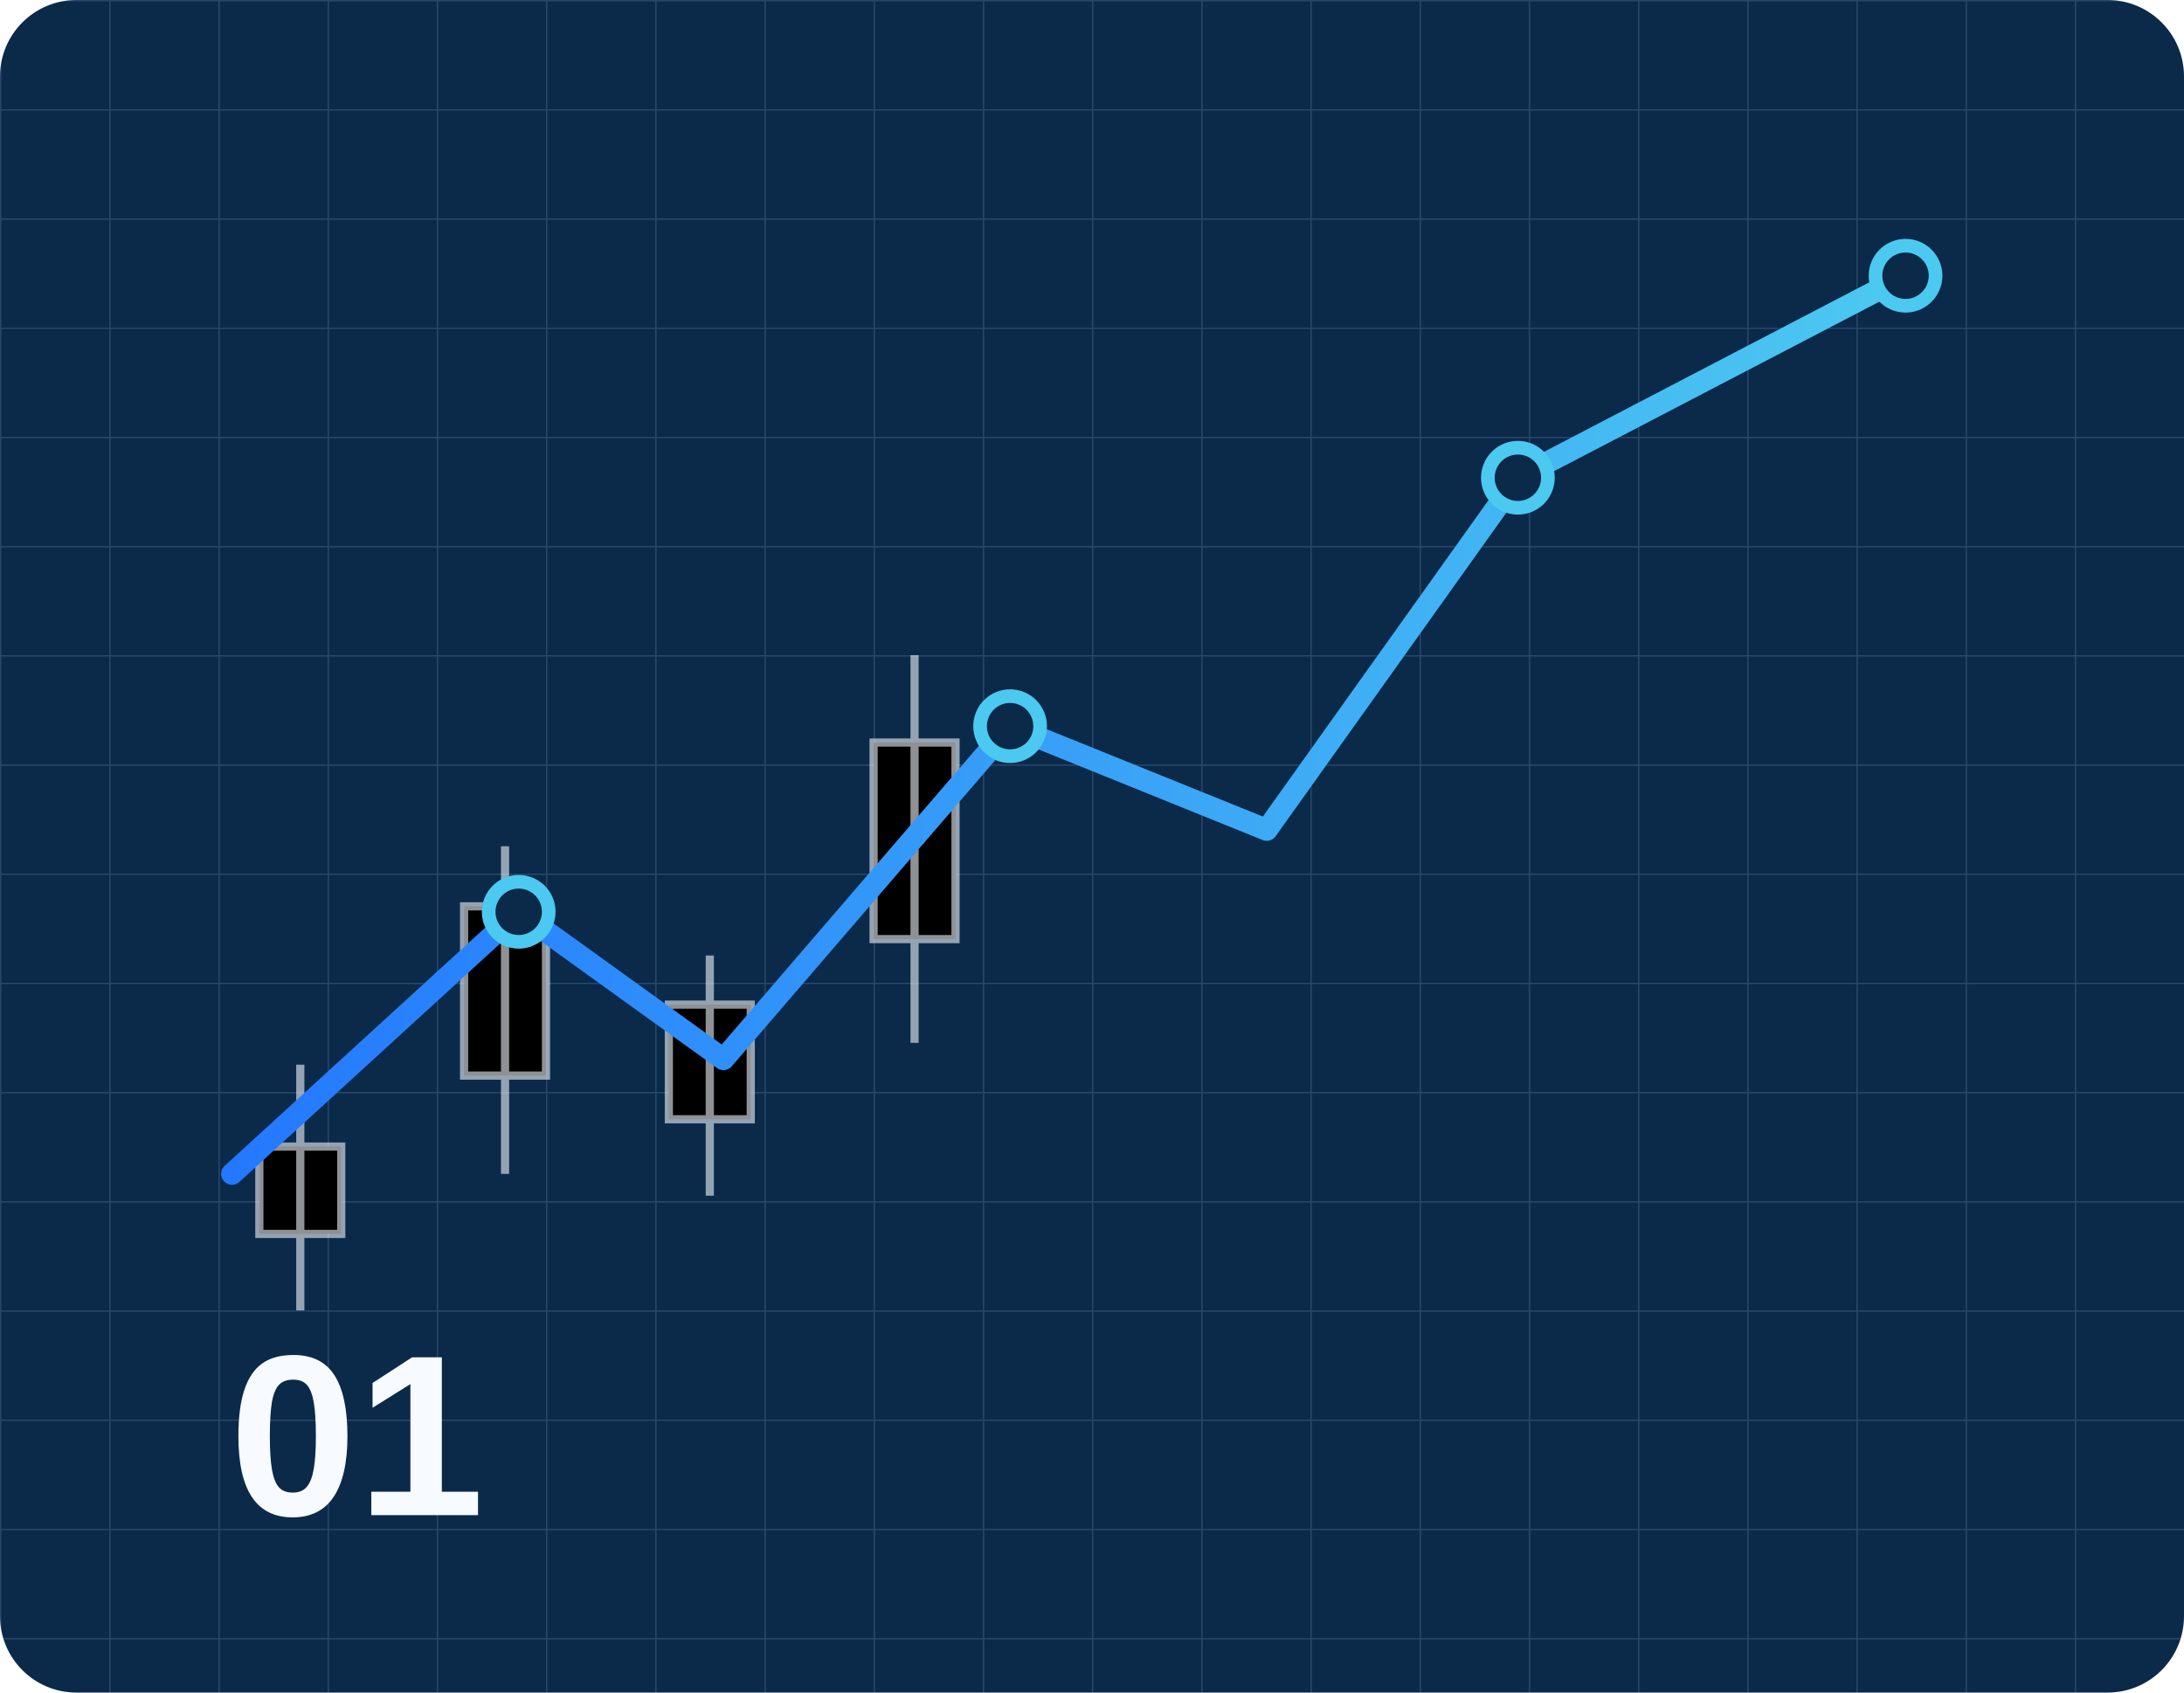
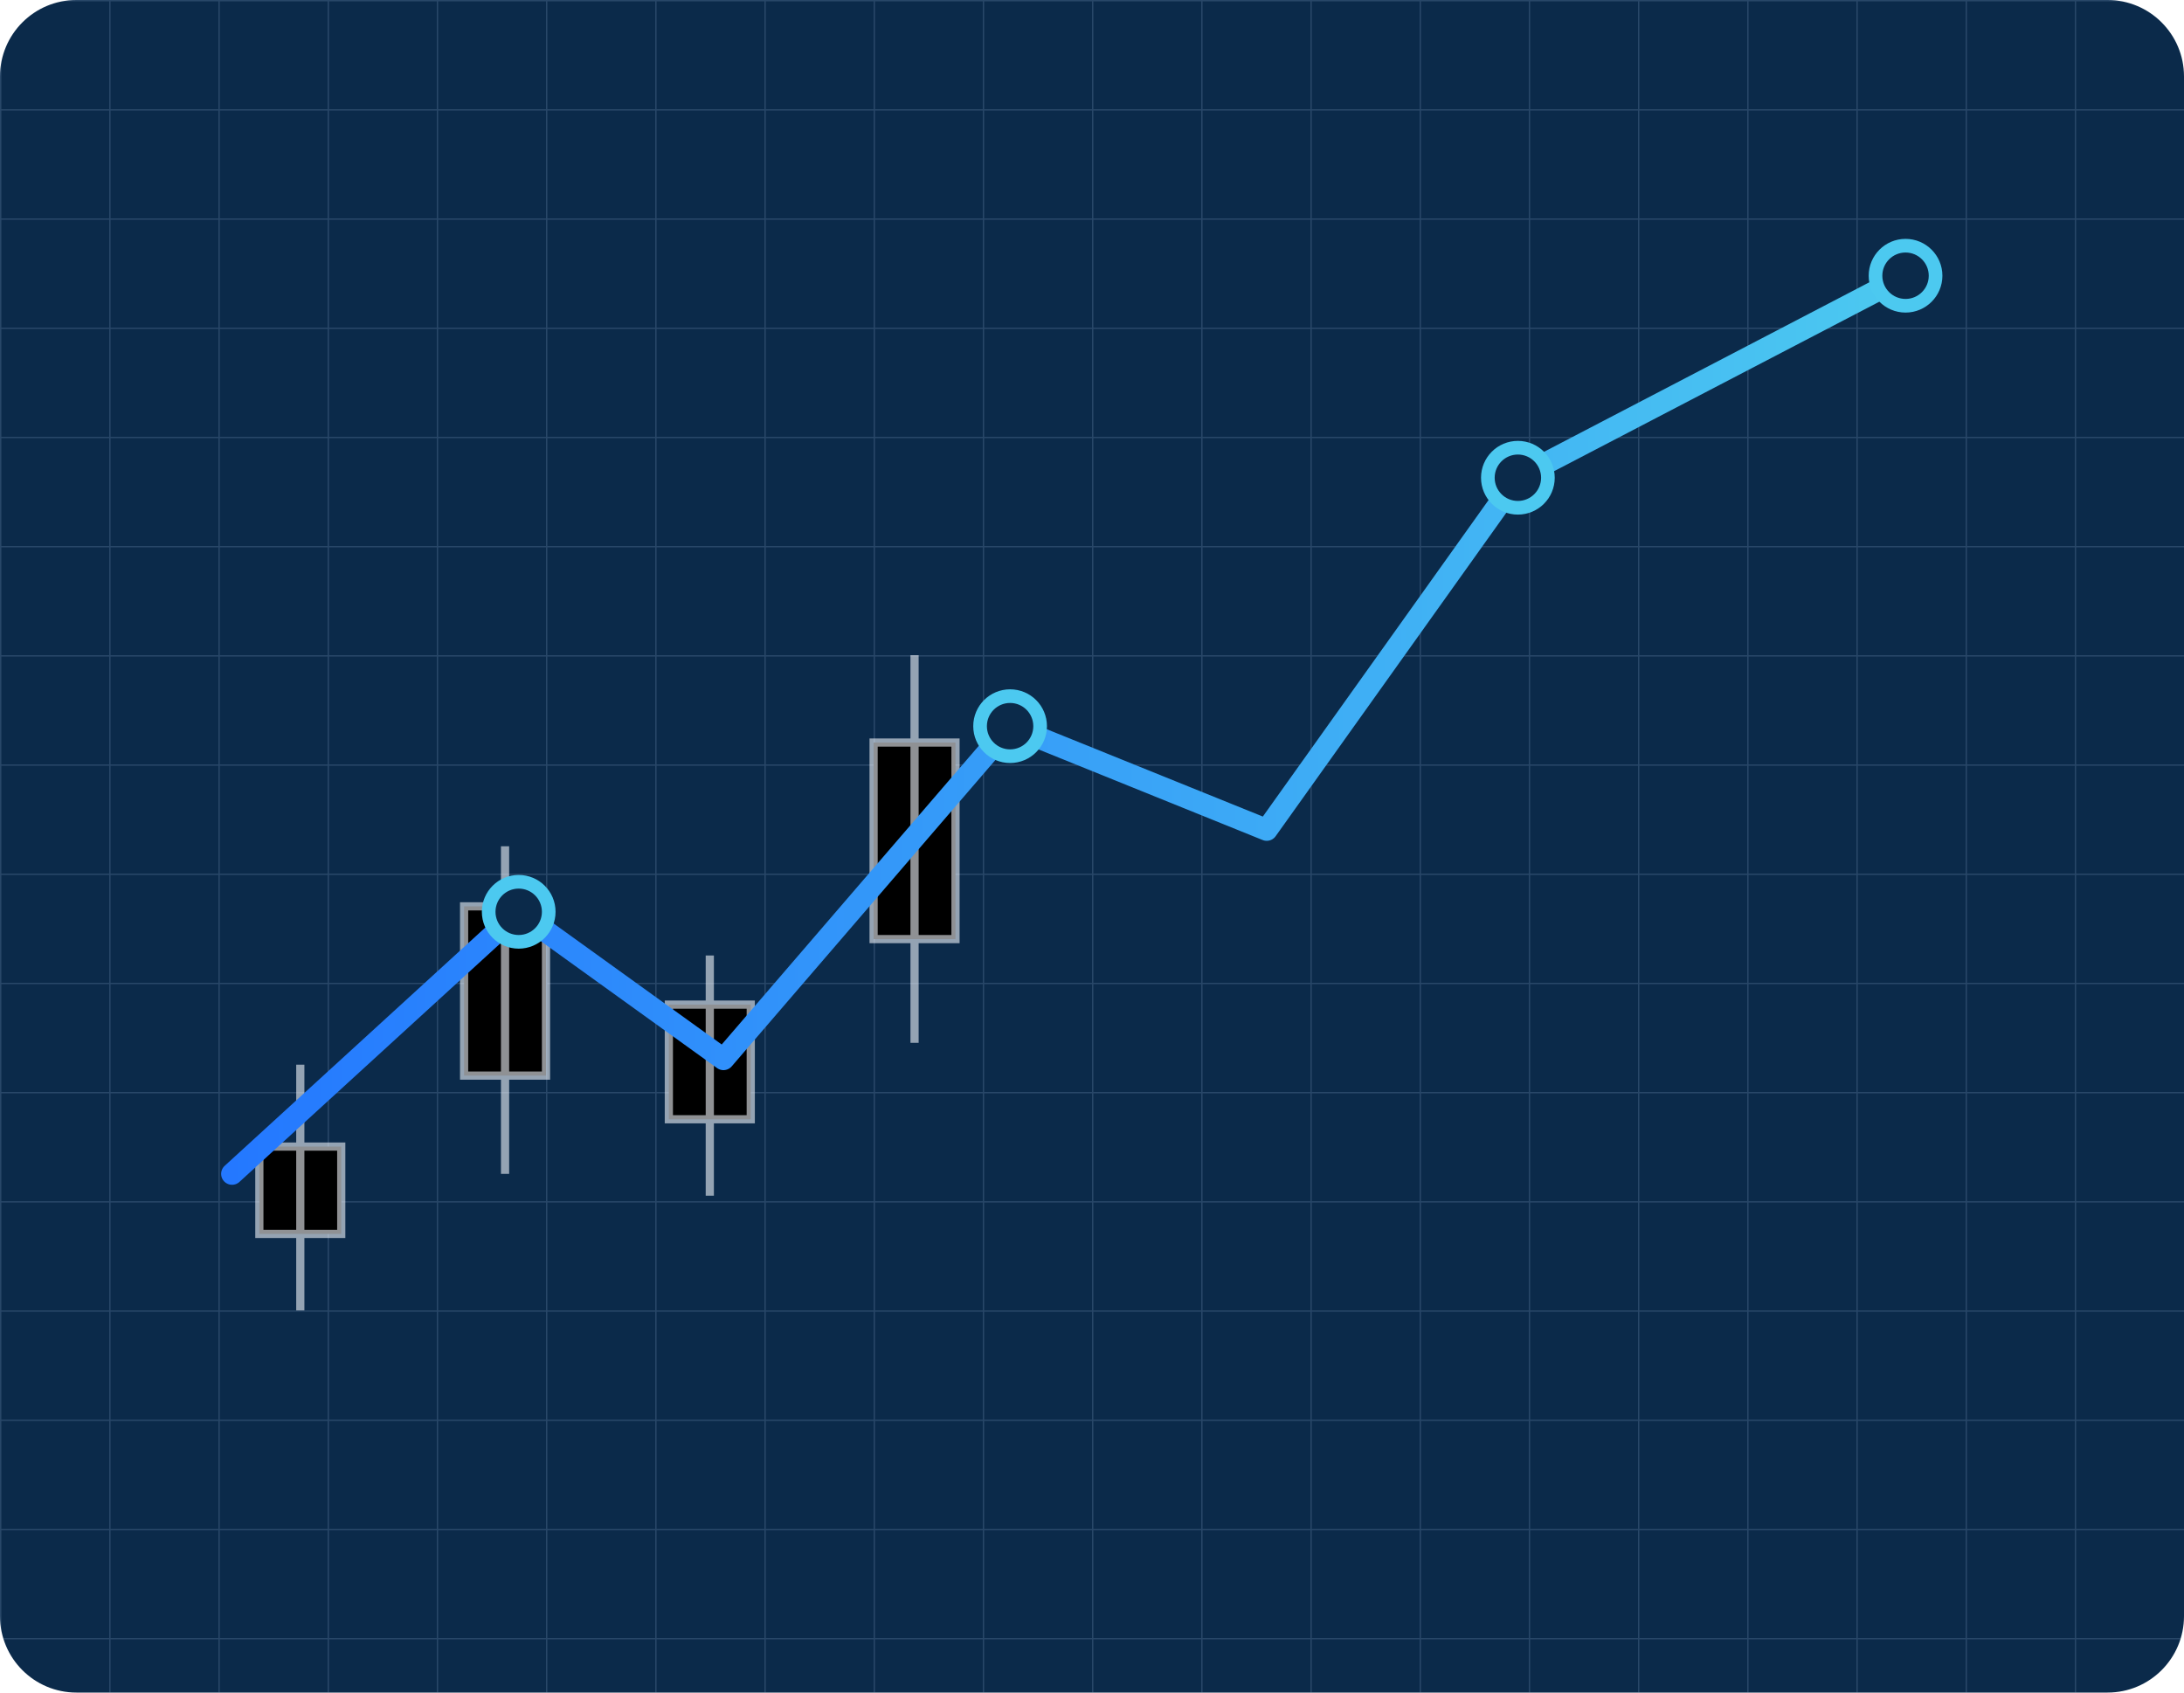
<svg xmlns="http://www.w3.org/2000/svg" viewBox="0 0 800 620">
  <defs>
    <pattern id="g" width="40" height="40" patternUnits="userSpaceOnUse">
      <path d="M40 0H0v40" fill="none" stroke="#9fbbe3" stroke-opacity=".2" />
    </pattern>
    <linearGradient id="line" x1="0" x2="1">
      <stop stop-color="#2478ff" />
      <stop offset="1" stop-color="#4cc9f0" />
    </linearGradient>
  </defs>
  <rect width="800" height="620" rx="28" fill="#0b2a4a" />
  <rect width="800" height="620" rx="28" fill="url(#g)" />
  <g stroke="#f7faff" stroke-opacity=".58" stroke-width="3">
    <path d="M110 390v90M95 420h30v32H95z" />
    <path d="M185 310v120M170 332h30v62h-30z" />
    <path d="M260 350v88M245 368h30v42h-30z" />
    <path d="M335 240v142M320 272h30v72h-30z" />
  </g>
  <path d="m85 430 105-96 75 54 105-122 94 38 92-129 142-74" fill="none" stroke="url(#line)" stroke-width="8" stroke-linecap="round" stroke-linejoin="round" />
  <g fill="#0b2a4a" stroke="#4cc9f0" stroke-width="5">
    <circle cx="190" cy="334" r="11" />
    <circle cx="370" cy="266" r="11" />
    <circle cx="556" cy="175" r="11" />
    <circle cx="698" cy="101" r="11" />
  </g>
-   <g fill="#f7faff" font-family="Arial,sans-serif">
-     <text x="84" y="555" font-size="84" font-family="Manrope,Arial,sans-serif" font-weight="700">01</text>
-   </g>
</svg>
